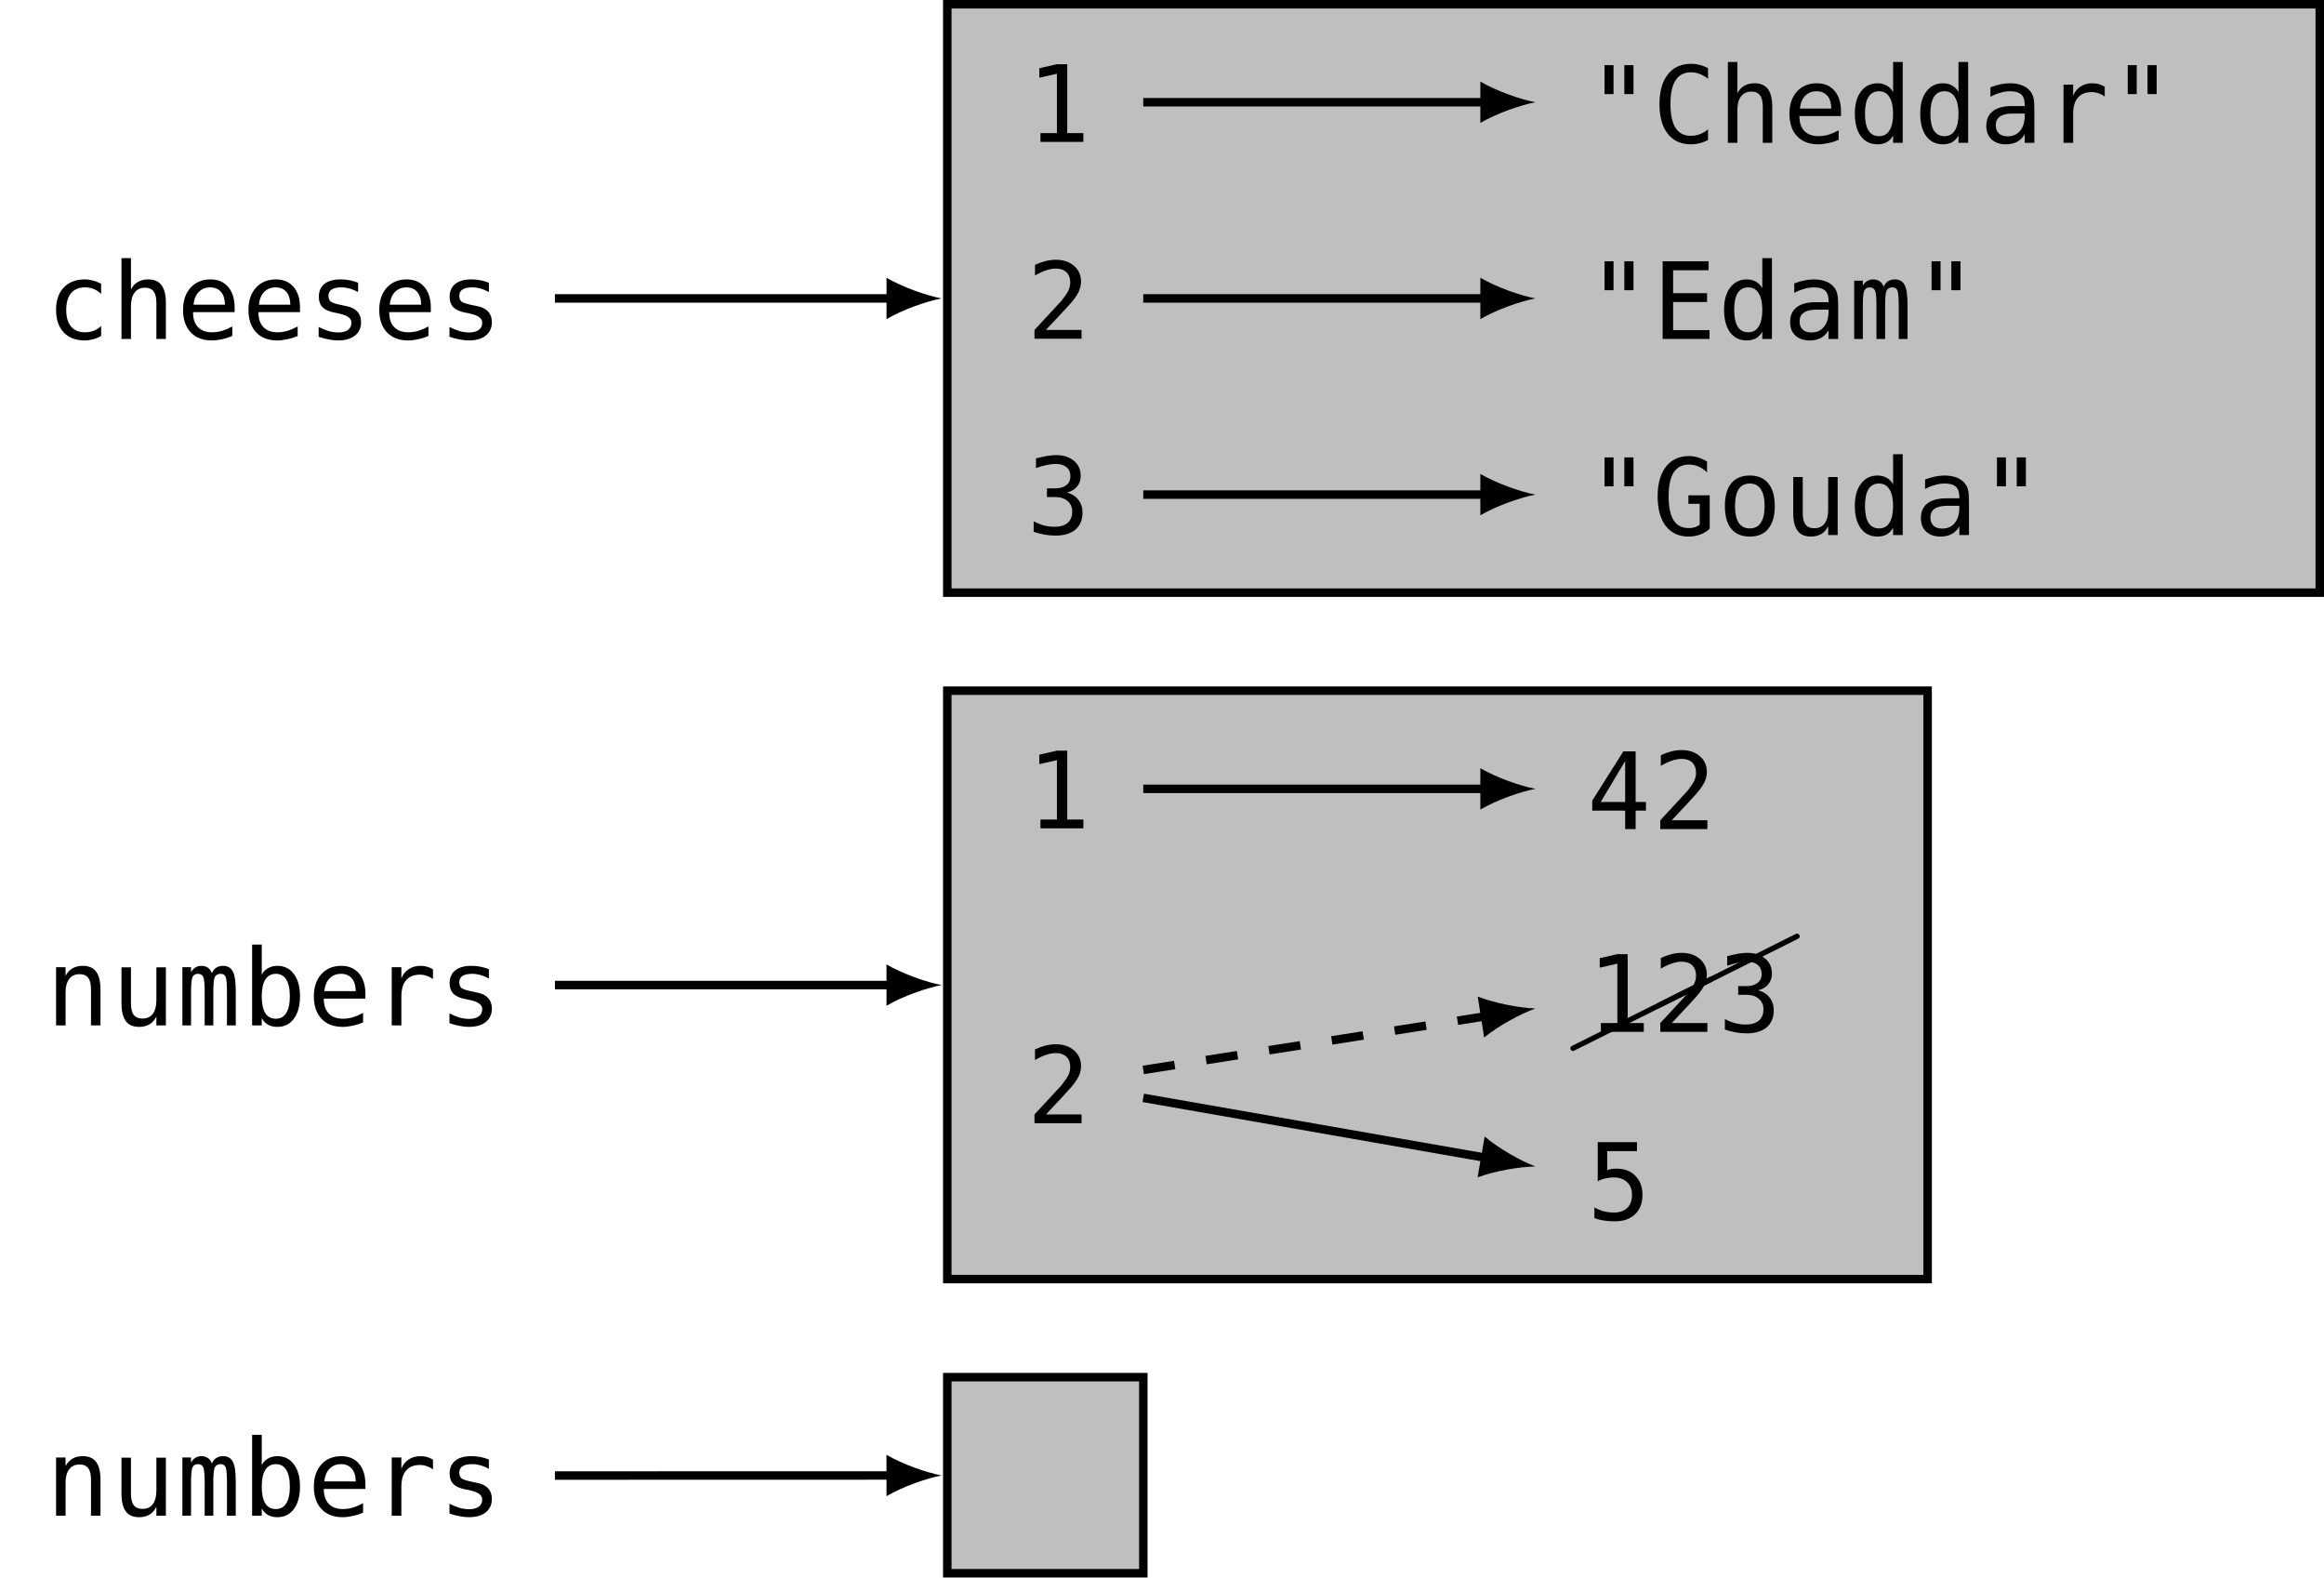
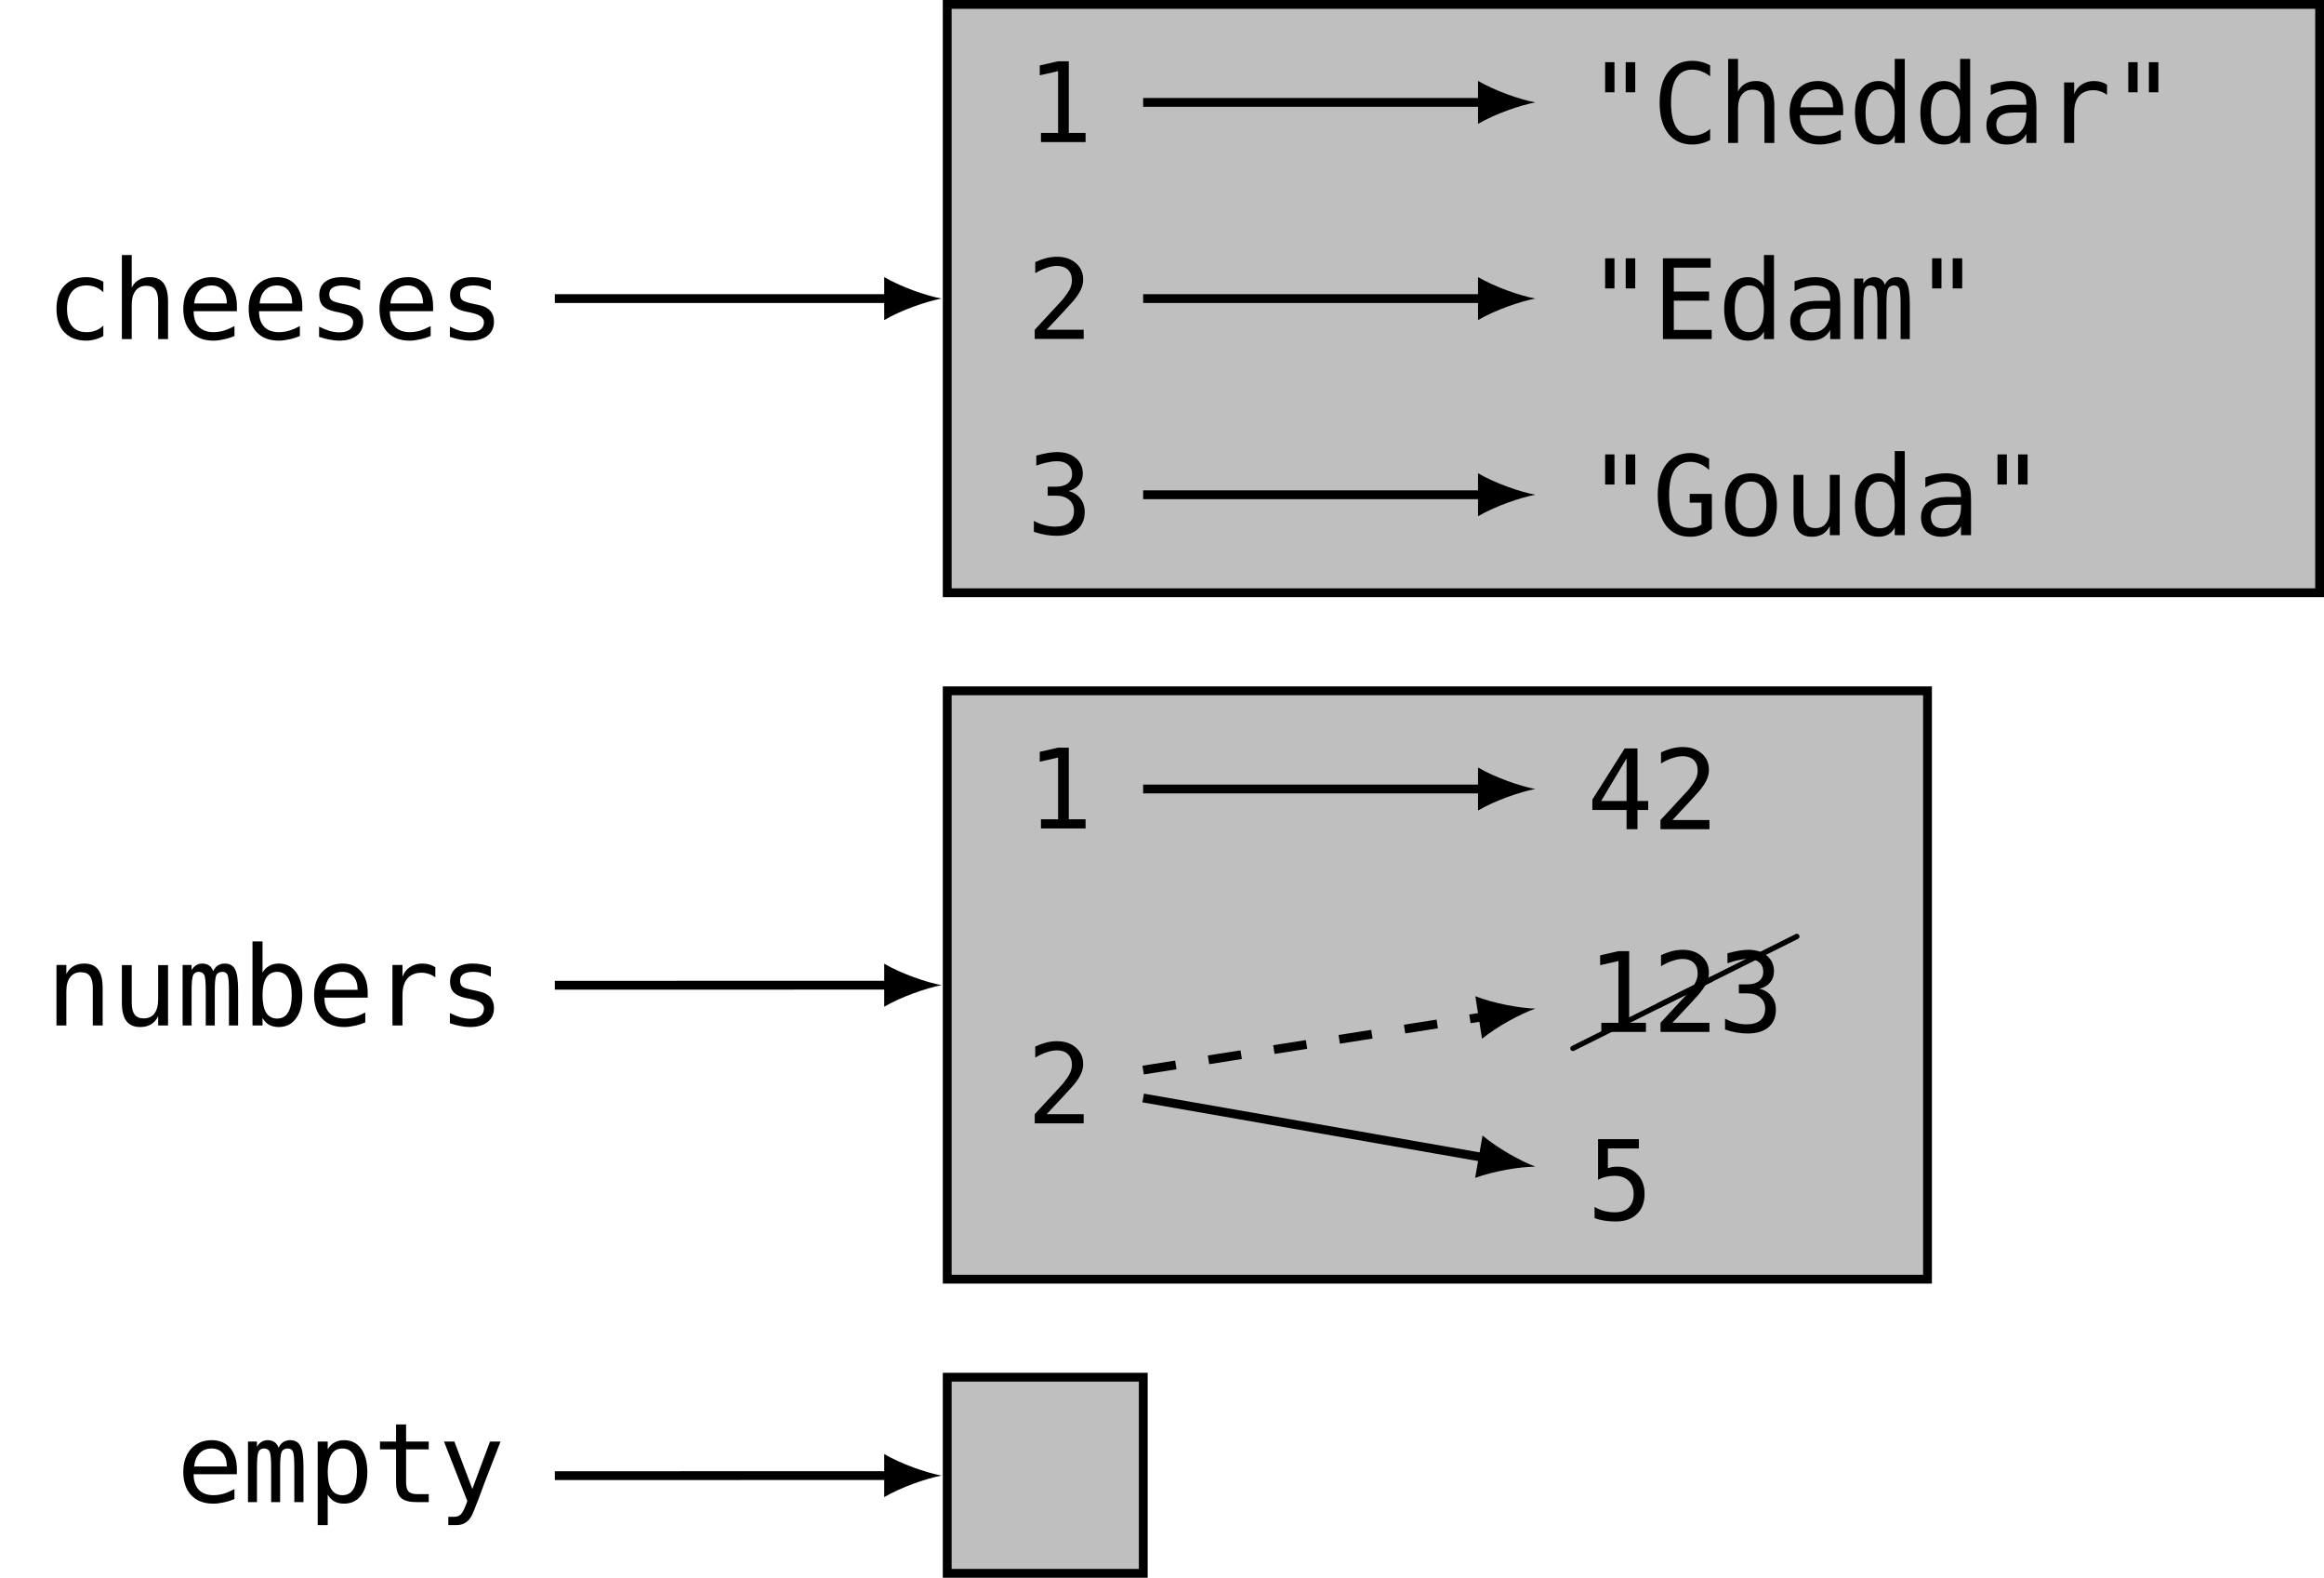
- <svg xmlns="http://www.w3.org/2000/svg" xmlns:xlink="http://www.w3.org/1999/xlink" width="218.394pt" height="148.199pt" viewBox="0 0 218.394 148.199" version="1.1">
+ <svg xmlns="http://www.w3.org/2000/svg" xmlns:xlink="http://www.w3.org/1999/xlink" width="210.009pt" height="142.529pt" viewBox="0 0 210.009 142.529" version="1.1">
  <defs>
    <g>
      <symbol overflow="visible" id="glyph0-0">
        <path style="stroke:none;" d="M 0.516 1.766 L 0.516 -7.047 L 5.516 -7.047 L 5.516 1.766 Z M 1.062 1.219 L 4.953 1.219 L 4.953 -6.484 L 1.062 -6.484 Z M 1.062 1.219 " />
      </symbol>
      <symbol overflow="visible" id="glyph0-1">
        <path style="stroke:none;" d="M 5.188 -0.281 C 4.938 -0.133 4.68 -0.031 4.422 0.031 C 4.172 0.102 3.914 0.141 3.656 0.141 C 2.812 0.141 2.148 -0.109 1.672 -0.609 C 1.191 -1.117 0.953 -1.828 0.953 -2.734 C 0.953 -3.629 1.191 -4.328 1.672 -4.828 C 2.148 -5.336 2.812 -5.594 3.656 -5.594 C 3.914 -5.594 4.172 -5.555 4.422 -5.484 C 4.672 -5.422 4.926 -5.32 5.188 -5.188 L 5.188 -4.234 C 4.945 -4.453 4.707 -4.609 4.469 -4.703 C 4.227 -4.797 3.957 -4.844 3.656 -4.844 C 3.094 -4.844 2.66 -4.66 2.359 -4.297 C 2.055 -3.93 1.906 -3.41 1.906 -2.734 C 1.906 -2.055 2.055 -1.535 2.359 -1.172 C 2.66 -0.805 3.094 -0.625 3.656 -0.625 C 3.969 -0.625 4.242 -0.672 4.484 -0.766 C 4.734 -0.859 4.969 -1.008 5.188 -1.219 Z M 5.188 -0.281 " />
      </symbol>
      <symbol overflow="visible" id="glyph0-2">
        <path style="stroke:none;" d="M 5.125 -3.391 L 5.125 0 L 4.234 0 L 4.234 -3.391 C 4.234 -3.879 4.145 -4.238 3.969 -4.469 C 3.801 -4.695 3.531 -4.812 3.156 -4.812 C 2.738 -4.812 2.414 -4.66 2.188 -4.359 C 1.957 -4.066 1.844 -3.645 1.844 -3.094 L 1.844 0 L 0.953 0 L 0.953 -7.594 L 1.844 -7.594 L 1.844 -4.656 C 2.008 -4.969 2.227 -5.203 2.5 -5.359 C 2.77 -5.516 3.094 -5.594 3.469 -5.594 C 4.031 -5.594 4.445 -5.41 4.719 -5.047 C 4.988 -4.68 5.125 -4.129 5.125 -3.391 Z M 5.125 -3.391 " />
      </symbol>
      <symbol overflow="visible" id="glyph0-3">
        <path style="stroke:none;" d="M 5.438 -2.953 L 5.438 -2.516 L 1.531 -2.516 L 1.531 -2.484 C 1.531 -1.891 1.688 -1.43 2 -1.109 C 2.312 -0.785 2.754 -0.625 3.328 -0.625 C 3.609 -0.625 3.906 -0.664 4.219 -0.75 C 4.531 -0.844 4.863 -0.984 5.219 -1.172 L 5.219 -0.281 C 4.875 -0.133 4.539 -0.031 4.219 0.031 C 3.906 0.102 3.602 0.141 3.312 0.141 C 2.457 0.141 1.789 -0.113 1.312 -0.625 C 0.832 -1.133 0.594 -1.836 0.594 -2.734 C 0.594 -3.598 0.828 -4.289 1.297 -4.812 C 1.766 -5.332 2.391 -5.594 3.172 -5.594 C 3.867 -5.594 4.422 -5.359 4.828 -4.891 C 5.234 -4.422 5.438 -3.773 5.438 -2.953 Z M 4.531 -3.219 C 4.52 -3.75 4.395 -4.148 4.156 -4.422 C 3.914 -4.703 3.578 -4.844 3.141 -4.844 C 2.703 -4.844 2.344 -4.695 2.062 -4.406 C 1.789 -4.125 1.629 -3.727 1.578 -3.219 Z M 4.531 -3.219 " />
      </symbol>
      <symbol overflow="visible" id="glyph0-4">
        <path style="stroke:none;" d="M 4.75 -5.281 L 4.75 -4.406 C 4.488 -4.551 4.227 -4.66 3.969 -4.734 C 3.707 -4.805 3.441 -4.844 3.172 -4.844 C 2.766 -4.844 2.461 -4.773 2.266 -4.641 C 2.066 -4.516 1.969 -4.316 1.969 -4.047 C 1.969 -3.805 2.039 -3.625 2.188 -3.5 C 2.344 -3.383 2.719 -3.27 3.312 -3.156 L 3.672 -3.078 C 4.117 -2.992 4.457 -2.82 4.688 -2.562 C 4.914 -2.312 5.031 -1.984 5.031 -1.578 C 5.031 -1.035 4.836 -0.613 4.453 -0.312 C 4.066 -0.008 3.535 0.141 2.859 0.141 C 2.586 0.141 2.301 0.109 2 0.047 C 1.707 -0.004 1.391 -0.086 1.047 -0.203 L 1.047 -1.125 C 1.379 -0.957 1.695 -0.828 2 -0.734 C 2.312 -0.648 2.602 -0.609 2.875 -0.609 C 3.27 -0.609 3.578 -0.688 3.797 -0.844 C 4.016 -1.008 4.125 -1.238 4.125 -1.531 C 4.125 -1.945 3.723 -2.234 2.922 -2.391 L 2.891 -2.406 L 2.547 -2.469 C 2.023 -2.57 1.645 -2.742 1.406 -2.984 C 1.176 -3.223 1.062 -3.547 1.062 -3.953 C 1.062 -4.484 1.238 -4.891 1.594 -5.172 C 1.945 -5.453 2.453 -5.594 3.109 -5.594 C 3.398 -5.594 3.68 -5.566 3.953 -5.516 C 4.223 -5.461 4.488 -5.383 4.75 -5.281 Z M 4.75 -5.281 " />
      </symbol>
      <symbol overflow="visible" id="glyph0-5">
        <path style="stroke:none;" d="M 1.312 -0.828 L 2.859 -0.828 L 2.859 -6.406 L 1.203 -6.031 L 1.203 -6.922 L 2.844 -7.297 L 3.828 -7.297 L 3.828 -0.828 L 5.344 -0.828 L 5.344 0 L 1.312 0 Z M 1.312 -0.828 " />
      </symbol>
      <symbol overflow="visible" id="glyph0-6">
        <path style="stroke:none;" d="M 4.375 -7.297 L 4.375 -4.578 L 3.516 -4.578 L 3.516 -7.297 Z M 2.5 -7.297 L 2.5 -4.578 L 1.656 -4.578 L 1.656 -7.297 Z M 2.5 -7.297 " />
      </symbol>
      <symbol overflow="visible" id="glyph0-7">
        <path style="stroke:none;" d="M 5.234 -0.266 C 4.984 -0.129 4.727 -0.031 4.469 0.031 C 4.207 0.102 3.926 0.141 3.625 0.141 C 2.695 0.141 1.973 -0.188 1.453 -0.844 C 0.93 -1.508 0.672 -2.441 0.672 -3.641 C 0.672 -4.828 0.93 -5.754 1.453 -6.422 C 1.973 -7.086 2.695 -7.422 3.625 -7.422 C 3.926 -7.422 4.207 -7.383 4.469 -7.312 C 4.727 -7.25 4.984 -7.148 5.234 -7.016 L 5.234 -6.016 C 4.992 -6.211 4.734 -6.363 4.453 -6.469 C 4.18 -6.57 3.906 -6.625 3.625 -6.625 C 2.988 -6.625 2.508 -6.375 2.188 -5.875 C 1.863 -5.383 1.703 -4.641 1.703 -3.641 C 1.703 -2.641 1.863 -1.891 2.188 -1.391 C 2.508 -0.898 2.988 -0.656 3.625 -0.656 C 3.914 -0.656 4.195 -0.707 4.469 -0.812 C 4.75 -0.914 5.004 -1.066 5.234 -1.266 Z M 5.234 -0.266 " />
      </symbol>
      <symbol overflow="visible" id="glyph0-8">
        <path style="stroke:none;" d="M 4.188 -4.766 L 4.188 -7.594 L 5.094 -7.594 L 5.094 0 L 4.188 0 L 4.188 -0.688 C 4.039 -0.414 3.844 -0.207 3.594 -0.062 C 3.344 0.07 3.055 0.141 2.734 0.141 C 2.066 0.141 1.539 -0.113 1.156 -0.625 C 0.781 -1.133 0.594 -1.844 0.594 -2.75 C 0.594 -3.633 0.785 -4.328 1.172 -4.828 C 1.555 -5.336 2.078 -5.594 2.734 -5.594 C 3.055 -5.594 3.344 -5.52 3.594 -5.375 C 3.844 -5.238 4.039 -5.035 4.188 -4.766 Z M 1.547 -2.734 C 1.547 -2.035 1.656 -1.508 1.875 -1.156 C 2.102 -0.801 2.43 -0.625 2.859 -0.625 C 3.297 -0.625 3.625 -0.801 3.844 -1.156 C 4.07 -1.508 4.188 -2.035 4.188 -2.734 C 4.188 -3.422 4.07 -3.941 3.844 -4.297 C 3.625 -4.66 3.297 -4.844 2.859 -4.844 C 2.43 -4.844 2.102 -4.664 1.875 -4.312 C 1.656 -3.957 1.547 -3.43 1.547 -2.734 Z M 1.547 -2.734 " />
      </symbol>
      <symbol overflow="visible" id="glyph0-9">
        <path style="stroke:none;" d="M 3.422 -2.75 L 3.125 -2.75 C 2.602 -2.75 2.207 -2.656 1.938 -2.469 C 1.676 -2.289 1.547 -2.02 1.547 -1.656 C 1.547 -1.32 1.645 -1.062 1.844 -0.875 C 2.039 -0.695 2.316 -0.609 2.672 -0.609 C 3.16 -0.609 3.547 -0.781 3.828 -1.125 C 4.117 -1.469 4.266 -1.941 4.266 -2.547 L 4.266 -2.75 Z M 5.172 -3.125 L 5.172 0 L 4.266 0 L 4.266 -0.812 C 4.078 -0.488 3.836 -0.25 3.547 -0.094 C 3.254 0.062 2.898 0.141 2.484 0.141 C 1.922 0.141 1.473 -0.016 1.141 -0.328 C 0.816 -0.641 0.656 -1.062 0.656 -1.594 C 0.656 -2.195 0.859 -2.656 1.266 -2.969 C 1.672 -3.289 2.27 -3.453 3.062 -3.453 L 4.266 -3.453 L 4.266 -3.594 C 4.266 -4.031 4.156 -4.348 3.938 -4.547 C 3.719 -4.742 3.367 -4.844 2.891 -4.844 C 2.586 -4.844 2.281 -4.797 1.969 -4.703 C 1.656 -4.617 1.348 -4.492 1.047 -4.328 L 1.047 -5.219 C 1.379 -5.344 1.695 -5.438 2 -5.5 C 2.312 -5.562 2.609 -5.594 2.891 -5.594 C 3.336 -5.594 3.723 -5.523 4.047 -5.391 C 4.367 -5.266 4.629 -5.066 4.828 -4.797 C 4.953 -4.641 5.039 -4.441 5.094 -4.203 C 5.145 -3.961 5.172 -3.602 5.172 -3.125 Z M 5.172 -3.125 " />
      </symbol>
      <symbol overflow="visible" id="glyph0-10">
        <path style="stroke:none;" d="M 5.641 -4.344 C 5.453 -4.488 5.254 -4.594 5.047 -4.656 C 4.848 -4.727 4.633 -4.766 4.406 -4.766 C 3.844 -4.766 3.41 -4.586 3.109 -4.234 C 2.816 -3.891 2.672 -3.383 2.672 -2.719 L 2.672 0 L 1.766 0 L 1.766 -5.469 L 2.672 -5.469 L 2.672 -4.406 C 2.816 -4.789 3.047 -5.082 3.359 -5.281 C 3.672 -5.488 4.039 -5.594 4.469 -5.594 C 4.688 -5.594 4.891 -5.566 5.078 -5.516 C 5.273 -5.461 5.461 -5.379 5.641 -5.266 Z M 5.641 -4.344 " />
      </symbol>
      <symbol overflow="visible" id="glyph0-11">
        <path style="stroke:none;" d="M 1.828 -0.828 L 5.172 -0.828 L 5.172 0 L 0.75 0 L 0.75 -0.828 C 1.352 -1.473 1.879 -2.039 2.328 -2.531 C 2.785 -3.02 3.102 -3.363 3.281 -3.562 C 3.602 -3.969 3.82 -4.289 3.938 -4.531 C 4.051 -4.781 4.109 -5.031 4.109 -5.281 C 4.109 -5.695 3.988 -6.02 3.75 -6.25 C 3.508 -6.477 3.18 -6.594 2.766 -6.594 C 2.473 -6.594 2.16 -6.535 1.828 -6.422 C 1.504 -6.316 1.16 -6.156 0.797 -5.938 L 0.797 -6.938 C 1.129 -7.094 1.457 -7.211 1.781 -7.297 C 2.113 -7.379 2.438 -7.422 2.75 -7.422 C 3.457 -7.422 4.031 -7.227 4.469 -6.844 C 4.906 -6.469 5.125 -5.973 5.125 -5.359 C 5.125 -5.047 5.051 -4.734 4.906 -4.422 C 4.758 -4.109 4.523 -3.766 4.203 -3.391 C 4.016 -3.18 3.75 -2.891 3.406 -2.516 C 3.062 -2.141 2.535 -1.578 1.828 -0.828 Z M 1.828 -0.828 " />
      </symbol>
      <symbol overflow="visible" id="glyph0-12">
        <path style="stroke:none;" d="M 0.969 -7.297 L 5.281 -7.297 L 5.281 -6.453 L 1.953 -6.453 L 1.953 -4.297 L 5.141 -4.297 L 5.141 -3.469 L 1.953 -3.469 L 1.953 -0.828 L 5.375 -0.828 L 5.375 0 L 0.969 0 Z M 0.969 -7.297 " />
      </symbol>
      <symbol overflow="visible" id="glyph0-13">
        <path style="stroke:none;" d="M 3.297 -4.906 C 3.41 -5.145 3.551 -5.316 3.719 -5.422 C 3.895 -5.535 4.102 -5.594 4.344 -5.594 C 4.781 -5.594 5.086 -5.422 5.266 -5.078 C 5.453 -4.742 5.547 -4.109 5.547 -3.172 L 5.547 0 L 4.719 0 L 4.719 -3.125 C 4.719 -3.895 4.676 -4.375 4.594 -4.562 C 4.508 -4.75 4.352 -4.844 4.125 -4.844 C 3.863 -4.844 3.68 -4.742 3.578 -4.547 C 3.484 -4.348 3.438 -3.875 3.438 -3.125 L 3.438 0 L 2.625 0 L 2.625 -3.125 C 2.625 -3.906 2.578 -4.383 2.484 -4.562 C 2.391 -4.75 2.223 -4.844 1.984 -4.844 C 1.742 -4.844 1.578 -4.742 1.484 -4.547 C 1.391 -4.348 1.344 -3.875 1.344 -3.125 L 1.344 0 L 0.531 0 L 0.531 -5.469 L 1.344 -5.469 L 1.344 -5 C 1.457 -5.195 1.594 -5.344 1.75 -5.438 C 1.914 -5.539 2.098 -5.594 2.297 -5.594 C 2.547 -5.594 2.754 -5.535 2.922 -5.422 C 3.086 -5.316 3.211 -5.145 3.297 -4.906 Z M 3.297 -4.906 " />
      </symbol>
      <symbol overflow="visible" id="glyph0-14">
        <path style="stroke:none;" d="M 3.797 -3.906 C 4.266 -3.781 4.625 -3.551 4.875 -3.219 C 5.133 -2.895 5.266 -2.492 5.266 -2.016 C 5.266 -1.336 5.039 -0.805 4.594 -0.422 C 4.145 -0.047 3.52 0.141 2.719 0.141 C 2.383 0.141 2.039 0.109 1.688 0.047 C 1.344 -0.016 1.004 -0.102 0.672 -0.219 L 0.672 -1.203 C 1.004 -1.023 1.332 -0.895 1.656 -0.812 C 1.977 -0.727 2.297 -0.688 2.609 -0.688 C 3.148 -0.688 3.566 -0.805 3.859 -1.047 C 4.148 -1.297 4.297 -1.648 4.297 -2.109 C 4.297 -2.535 4.148 -2.867 3.859 -3.109 C 3.566 -3.359 3.176 -3.484 2.688 -3.484 L 1.922 -3.484 L 1.922 -4.297 L 2.688 -4.297 C 3.133 -4.297 3.484 -4.395 3.734 -4.594 C 3.992 -4.789 4.125 -5.07 4.125 -5.438 C 4.125 -5.801 4.004 -6.082 3.766 -6.281 C 3.523 -6.488 3.191 -6.594 2.766 -6.594 C 2.473 -6.594 2.172 -6.555 1.859 -6.484 C 1.547 -6.422 1.223 -6.328 0.891 -6.203 L 0.891 -7.109 C 1.285 -7.211 1.633 -7.289 1.938 -7.344 C 2.25 -7.395 2.523 -7.422 2.766 -7.422 C 3.473 -7.422 4.035 -7.242 4.453 -6.891 C 4.879 -6.535 5.094 -6.062 5.094 -5.469 C 5.094 -5.07 4.977 -4.738 4.75 -4.469 C 4.531 -4.195 4.211 -4.008 3.797 -3.906 Z M 3.797 -3.906 " />
      </symbol>
      <symbol overflow="visible" id="glyph0-15">
        <path style="stroke:none;" d="M 5.391 -0.594 C 5.129 -0.352 4.832 -0.172 4.5 -0.047 C 4.164 0.078 3.805 0.141 3.422 0.141 C 2.504 0.141 1.785 -0.188 1.266 -0.844 C 0.754 -1.508 0.5 -2.441 0.5 -3.641 C 0.5 -4.828 0.758 -5.754 1.281 -6.422 C 1.801 -7.086 2.523 -7.422 3.453 -7.422 C 3.754 -7.422 4.047 -7.375 4.328 -7.281 C 4.609 -7.195 4.879 -7.07 5.141 -6.906 L 5.141 -5.891 C 4.879 -6.141 4.609 -6.32 4.328 -6.438 C 4.055 -6.562 3.766 -6.625 3.453 -6.625 C 2.805 -6.625 2.32 -6.375 2 -5.875 C 1.688 -5.375 1.531 -4.629 1.531 -3.641 C 1.531 -2.629 1.688 -1.879 2 -1.391 C 2.312 -0.898 2.785 -0.656 3.422 -0.656 C 3.641 -0.656 3.832 -0.68 4 -0.734 C 4.164 -0.785 4.316 -0.863 4.453 -0.969 L 4.453 -2.938 L 3.391 -2.938 L 3.391 -3.734 L 5.391 -3.734 Z M 5.391 -0.594 " />
      </symbol>
      <symbol overflow="visible" id="glyph0-16">
        <path style="stroke:none;" d="M 3.016 -4.844 C 2.555 -4.844 2.207 -4.664 1.969 -4.312 C 1.738 -3.957 1.625 -3.43 1.625 -2.734 C 1.625 -2.035 1.738 -1.508 1.969 -1.156 C 2.207 -0.801 2.555 -0.625 3.016 -0.625 C 3.473 -0.625 3.816 -0.801 4.047 -1.156 C 4.285 -1.508 4.406 -2.035 4.406 -2.734 C 4.406 -3.43 4.285 -3.957 4.047 -4.312 C 3.816 -4.664 3.473 -4.844 3.016 -4.844 Z M 3.016 -5.594 C 3.766 -5.594 4.344 -5.348 4.75 -4.859 C 5.156 -4.367 5.359 -3.66 5.359 -2.734 C 5.359 -1.797 5.156 -1.082 4.75 -0.594 C 4.352 -0.102 3.773 0.141 3.016 0.141 C 2.254 0.141 1.672 -0.102 1.266 -0.594 C 0.867 -1.082 0.672 -1.797 0.672 -2.734 C 0.672 -3.66 0.867 -4.367 1.266 -4.859 C 1.672 -5.348 2.254 -5.594 3.016 -5.594 Z M 3.016 -5.594 " />
      </symbol>
      <symbol overflow="visible" id="glyph0-17">
        <path style="stroke:none;" d="M 0.953 -2.078 L 0.953 -5.453 L 1.844 -5.453 L 1.844 -2.078 C 1.844 -1.578 1.93 -1.211 2.109 -0.984 C 2.285 -0.754 2.555 -0.641 2.922 -0.641 C 3.348 -0.641 3.672 -0.785 3.891 -1.078 C 4.117 -1.379 4.234 -1.812 4.234 -2.375 L 4.234 -5.453 L 5.125 -5.453 L 5.125 0 L 4.234 0 L 4.234 -0.828 C 4.066 -0.504 3.848 -0.258 3.578 -0.094 C 3.305 0.062 2.984 0.141 2.609 0.141 C 2.047 0.141 1.629 -0.039 1.359 -0.406 C 1.086 -0.77 0.953 -1.328 0.953 -2.078 Z M 0.953 -2.078 " />
      </symbol>
      <symbol overflow="visible" id="glyph0-18">
        <path style="stroke:none;" d="M 5.125 -3.391 L 5.125 0 L 4.234 0 L 4.234 -3.391 C 4.234 -3.879 4.145 -4.238 3.969 -4.469 C 3.801 -4.695 3.531 -4.812 3.156 -4.812 C 2.738 -4.812 2.414 -4.66 2.188 -4.359 C 1.957 -4.066 1.844 -3.645 1.844 -3.094 L 1.844 0 L 0.953 0 L 0.953 -5.469 L 1.844 -5.469 L 1.844 -4.656 C 2.008 -4.969 2.227 -5.203 2.5 -5.359 C 2.77 -5.516 3.094 -5.594 3.469 -5.594 C 4.031 -5.594 4.445 -5.41 4.719 -5.047 C 4.988 -4.68 5.125 -4.129 5.125 -3.391 Z M 5.125 -3.391 " />
      </symbol>
      <symbol overflow="visible" id="glyph0-19">
        <path style="stroke:none;" d="M 4.484 -2.734 C 4.484 -3.43 4.367 -3.957 4.141 -4.312 C 3.922 -4.664 3.598 -4.844 3.172 -4.844 C 2.734 -4.844 2.398 -4.66 2.172 -4.297 C 1.953 -3.941 1.844 -3.422 1.844 -2.734 C 1.844 -2.035 1.953 -1.508 2.172 -1.156 C 2.398 -0.801 2.734 -0.625 3.172 -0.625 C 3.598 -0.625 3.922 -0.801 4.141 -1.156 C 4.367 -1.508 4.484 -2.035 4.484 -2.734 Z M 1.844 -4.766 C 1.988 -5.035 2.188 -5.238 2.438 -5.375 C 2.688 -5.52 2.977 -5.594 3.312 -5.594 C 3.969 -5.594 4.484 -5.336 4.859 -4.828 C 5.242 -4.328 5.438 -3.633 5.438 -2.75 C 5.438 -1.844 5.242 -1.133 4.859 -0.625 C 4.484 -0.113 3.961 0.141 3.297 0.141 C 2.973 0.141 2.688 0.07 2.438 -0.062 C 2.188 -0.207 1.988 -0.414 1.844 -0.688 L 1.844 0 L 0.938 0 L 0.938 -7.594 L 1.844 -7.594 Z M 1.844 -4.766 " />
      </symbol>
      <symbol overflow="visible" id="glyph0-20">
        <path style="stroke:none;" d="M 3.594 -6.391 L 1.297 -2.547 L 3.594 -2.547 Z M 3.422 -7.297 L 4.578 -7.297 L 4.578 -2.547 L 5.547 -2.547 L 5.547 -1.734 L 4.578 -1.734 L 4.578 0 L 3.594 0 L 3.594 -1.734 L 0.5 -1.734 L 0.5 -2.672 Z M 3.422 -7.297 " />
      </symbol>
      <symbol overflow="visible" id="glyph0-21">
        <path style="stroke:none;" d="M 1.016 -7.297 L 4.703 -7.297 L 4.703 -6.453 L 1.906 -6.453 L 1.906 -4.672 C 2.051 -4.723 2.191 -4.758 2.328 -4.781 C 2.473 -4.801 2.617 -4.812 2.766 -4.812 C 3.516 -4.812 4.109 -4.586 4.547 -4.141 C 4.992 -3.703 5.219 -3.102 5.219 -2.344 C 5.219 -1.57 4.984 -0.961 4.516 -0.516 C 4.055 -0.078 3.426 0.141 2.625 0.141 C 2.238 0.141 1.883 0.113 1.562 0.062 C 1.238 0.008 0.953 -0.066 0.703 -0.172 L 0.703 -1.172 C 0.992 -1.004 1.289 -0.879 1.594 -0.797 C 1.906 -0.723 2.219 -0.688 2.531 -0.688 C 3.07 -0.688 3.488 -0.828 3.781 -1.109 C 4.082 -1.398 4.234 -1.812 4.234 -2.344 C 4.234 -2.863 4.078 -3.266 3.766 -3.547 C 3.461 -3.836 3.039 -3.984 2.5 -3.984 C 2.238 -3.984 1.984 -3.953 1.734 -3.891 C 1.484 -3.836 1.242 -3.75 1.016 -3.625 Z M 1.016 -7.297 " />
      </symbol>
+       <symbol overflow="visible" id="glyph0-22">
+         <path style="stroke:none;" d="M 1.828 -0.688 L 1.828 2.078 L 0.922 2.078 L 0.922 -5.469 L 1.828 -5.469 L 1.828 -4.766 C 1.984 -5.035 2.18 -5.238 2.422 -5.375 C 2.672 -5.52 2.961 -5.594 3.297 -5.594 C 3.953 -5.594 4.469 -5.336 4.844 -4.828 C 5.219 -4.316 5.406 -3.609 5.406 -2.703 C 5.406 -1.816 5.219 -1.117 4.844 -0.609 C 4.469 -0.109 3.953 0.141 3.297 0.141 C 2.961 0.141 2.672 0.07 2.422 -0.062 C 2.172 -0.207 1.973 -0.414 1.828 -0.688 Z M 4.469 -2.734 C 4.469 -3.43 4.359 -3.957 4.141 -4.312 C 3.922 -4.664 3.594 -4.844 3.156 -4.844 C 2.719 -4.844 2.383 -4.66 2.156 -4.297 C 1.938 -3.941 1.828 -3.422 1.828 -2.734 C 1.828 -2.035 1.938 -1.508 2.156 -1.156 C 2.383 -0.801 2.719 -0.625 3.156 -0.625 C 3.594 -0.625 3.922 -0.801 4.141 -1.156 C 4.359 -1.508 4.469 -2.035 4.469 -2.734 Z M 4.469 -2.734 " />
+       </symbol>
+       <symbol overflow="visible" id="glyph0-23">
+         <path style="stroke:none;" d="M 3 -7.016 L 3 -5.469 L 5.047 -5.469 L 5.047 -4.766 L 3 -4.766 L 3 -1.797 C 3 -1.398 3.07 -1.117 3.219 -0.953 C 3.375 -0.797 3.645 -0.719 4.031 -0.719 L 5.047 -0.719 L 5.047 0 L 3.938 0 C 3.27 0 2.797 -0.133 2.516 -0.406 C 2.234 -0.676 2.094 -1.141 2.094 -1.797 L 2.094 -4.766 L 0.641 -4.766 L 0.641 -5.469 L 2.094 -5.469 L 2.094 -7.016 Z M 3 -7.016 " />
+       </symbol>
+       <symbol overflow="visible" id="glyph0-24">
+         <path style="stroke:none;" d="M 4.188 -1.766 C 4.039 -1.379 3.852 -0.875 3.625 -0.25 C 3.301 0.602 3.082 1.125 2.969 1.312 C 2.82 1.57 2.633 1.766 2.406 1.891 C 2.188 2.016 1.926 2.078 1.625 2.078 L 0.906 2.078 L 0.906 1.328 L 1.438 1.328 C 1.695 1.328 1.898 1.25 2.047 1.094 C 2.203 0.945 2.395 0.551 2.625 -0.094 L 0.516 -5.469 L 1.453 -5.469 L 3.078 -1.188 L 4.672 -5.469 L 5.625 -5.469 Z M 4.188 -1.766 " />
+       </symbol>
      <symbol overflow="visible" id="glyph1-0">
        <path style="stroke:none;" d="" />
      </symbol>
      <symbol overflow="visible" id="glyph1-1">
-         <path style="stroke:none;" d="M 13.062 -6.25 C 13.141 -6.281 13.219 -6.375 13.219 -6.469 C 13.219 -6.625 13.094 -6.734 12.953 -6.734 C 12.906 -6.734 12.859 -6.719 12.844 -6.703 L -0.109 -0.219 C -0.188 -0.188 -0.266 -0.094 -0.266 0 C -0.266 0.141 -0.141 0.266 0 0.266 C 0.031 0.266 0.078 0.25 0.109 0.219 Z M 13.062 -6.25 " />
+         <path style="stroke:none;" d="M 12.547 -6 C 12.641 -6.047 12.703 -6.125 12.703 -6.219 C 12.703 -6.359 12.594 -6.469 12.453 -6.469 C 12.406 -6.469 12.359 -6.469 12.344 -6.438 L -0.094 -0.219 C -0.188 -0.172 -0.25 -0.094 -0.25 0 C -0.25 0.141 -0.141 0.25 0 0.25 C 0.031 0.25 0.078 0.234 0.094 0.219 Z M 12.547 -6 " />
      </symbol>
    </g>
  </defs>
  <g id="surface1">
    <g style="fill:rgb(0%,0%,0%);fill-opacity:1;">
-       <use xlink:href="#glyph0-1" x="4.317" y="31.842" />
-       <use xlink:href="#glyph0-2" x="10.463" y="31.842" />
-       <use xlink:href="#glyph0-3" x="16.609" y="31.842" />
-       <use xlink:href="#glyph0-3" x="22.754" y="31.842" />
-       <use xlink:href="#glyph0-4" x="28.9" y="31.842" />
-       <use xlink:href="#glyph0-3" x="35.046" y="31.842" />
-       <use xlink:href="#glyph0-4" x="41.192" y="31.842" />
+       <use xlink:href="#glyph0-1" x="4.151" y="30.632" />
+       <use xlink:href="#glyph0-2" x="10.06" y="30.632" />
+       <use xlink:href="#glyph0-3" x="15.97" y="30.632" />
+       <use xlink:href="#glyph0-3" x="21.879" y="30.632" />
+       <use xlink:href="#glyph0-4" x="27.789" y="30.632" />
+       <use xlink:href="#glyph0-3" x="33.698" y="30.632" />
+       <use xlink:href="#glyph0-4" x="39.607" y="30.632" />
    </g>
-     <path style="fill-rule:nonzero;fill:rgb(75%,75%,75%);fill-opacity:1;stroke-width:0.797;stroke-linecap:butt;stroke-linejoin:miter;stroke:rgb(0%,0%,0%);stroke-opacity:1;stroke-miterlimit:10;" d="M 64.489 27.638 L -64.487 27.638 L -64.487 -27.64 L 64.489 -27.64 Z M 64.489 27.638 " transform="matrix(1,0,0,-1,153.507,28.036)" />
+     <path style="fill-rule:nonzero;fill:rgb(75%,75%,75%);fill-opacity:1;stroke-width:0.797;stroke-linecap:butt;stroke-linejoin:miter;stroke:rgb(0%,0%,0%);stroke-opacity:1;stroke-miterlimit:10;" d="M 62.01 26.575 L -62.009 26.575 L -62.009 -26.574 L 62.01 -26.574 Z M 62.01 26.575 " transform="matrix(1,0,0,-1,147.603,26.973)" />
    <g style="fill:rgb(0%,0%,0%);fill-opacity:1;">
-       <use xlink:href="#glyph0-5" x="96.464" y="13.332" />
+       <use xlink:href="#glyph0-5" x="92.754" y="12.834" />
    </g>
    <g style="fill:rgb(0%,0%,0%);fill-opacity:1;">
-       <use xlink:href="#glyph0-6" x="149.129" y="13.417" />
-       <use xlink:href="#glyph0-7" x="155.275" y="13.417" />
-       <use xlink:href="#glyph0-2" x="161.421" y="13.417" />
-       <use xlink:href="#glyph0-3" x="167.566" y="13.417" />
-       <use xlink:href="#glyph0-8" x="173.712" y="13.417" />
-       <use xlink:href="#glyph0-8" x="179.858" y="13.417" />
-       <use xlink:href="#glyph0-9" x="186.004" y="13.417" />
-       <use xlink:href="#glyph0-10" x="192.149" y="13.417" />
-       <use xlink:href="#glyph0-6" x="198.295" y="13.417" />
+       <use xlink:href="#glyph0-6" x="143.393" y="12.915" />
+       <use xlink:href="#glyph0-7" x="149.302" y="12.915" />
+       <use xlink:href="#glyph0-2" x="155.212" y="12.915" />
+       <use xlink:href="#glyph0-3" x="161.121" y="12.915" />
+       <use xlink:href="#glyph0-8" x="167.031" y="12.915" />
+       <use xlink:href="#glyph0-8" x="172.94" y="12.915" />
+       <use xlink:href="#glyph0-9" x="178.849" y="12.915" />
+       <use xlink:href="#glyph0-10" x="184.759" y="12.915" />
+       <use xlink:href="#glyph0-6" x="190.668" y="12.915" />
    </g>
    <g style="fill:rgb(0%,0%,0%);fill-opacity:1;">
-       <use xlink:href="#glyph0-11" x="96.464" y="31.824" />
+       <use xlink:href="#glyph0-11" x="92.754" y="30.615" />
    </g>
    <g style="fill:rgb(0%,0%,0%);fill-opacity:1;">
-       <use xlink:href="#glyph0-6" x="149.129" y="31.842" />
-       <use xlink:href="#glyph0-12" x="155.275" y="31.842" />
-       <use xlink:href="#glyph0-8" x="161.421" y="31.842" />
-       <use xlink:href="#glyph0-9" x="167.566" y="31.842" />
-       <use xlink:href="#glyph0-13" x="173.712" y="31.842" />
-       <use xlink:href="#glyph0-6" x="179.858" y="31.842" />
+       <use xlink:href="#glyph0-6" x="143.393" y="30.632" />
+       <use xlink:href="#glyph0-12" x="149.302" y="30.632" />
+       <use xlink:href="#glyph0-8" x="155.212" y="30.632" />
+       <use xlink:href="#glyph0-9" x="161.121" y="30.632" />
+       <use xlink:href="#glyph0-13" x="167.031" y="30.632" />
+       <use xlink:href="#glyph0-6" x="172.94" y="30.632" />
    </g>
    <g style="fill:rgb(0%,0%,0%);fill-opacity:1;">
-       <use xlink:href="#glyph0-14" x="96.464" y="50.177" />
+       <use xlink:href="#glyph0-14" x="92.754" y="48.262" />
    </g>
    <g style="fill:rgb(0%,0%,0%);fill-opacity:1;">
-       <use xlink:href="#glyph0-6" x="149.129" y="50.267" />
-       <use xlink:href="#glyph0-15" x="155.275" y="50.267" />
-       <use xlink:href="#glyph0-16" x="161.421" y="50.267" />
-       <use xlink:href="#glyph0-17" x="167.566" y="50.267" />
-       <use xlink:href="#glyph0-8" x="173.712" y="50.267" />
-       <use xlink:href="#glyph0-9" x="179.858" y="50.267" />
-       <use xlink:href="#glyph0-6" x="186.004" y="50.267" />
+       <use xlink:href="#glyph0-6" x="143.393" y="48.349" />
+       <use xlink:href="#glyph0-15" x="149.302" y="48.349" />
+       <use xlink:href="#glyph0-16" x="155.212" y="48.349" />
+       <use xlink:href="#glyph0-17" x="161.121" y="48.349" />
+       <use xlink:href="#glyph0-8" x="167.031" y="48.349" />
+       <use xlink:href="#glyph0-9" x="172.94" y="48.349" />
+       <use xlink:href="#glyph0-6" x="178.849" y="48.349" />
    </g>
-     <path style="fill:none;stroke-width:0.797;stroke-linecap:butt;stroke-linejoin:miter;stroke:rgb(0%,0%,0%);stroke-opacity:1;stroke-miterlimit:10;" d="M -101.359 0.001 L -69.683 0.001 " transform="matrix(1,0,0,-1,153.507,28.036)" />
-     <path style=" stroke:none;fill-rule:nonzero;fill:rgb(0%,0%,0%);fill-opacity:1;" d="M 88.488 28.035 C 87.105 27.777 84.859 27 83.309 26.094 L 83.309 29.98 C 84.859 29.07 87.105 28.297 88.488 28.035 " />
-     <path style="fill:none;stroke-width:0.797;stroke-linecap:butt;stroke-linejoin:miter;stroke:rgb(0%,0%,0%);stroke-opacity:1;stroke-miterlimit:10;" d="M -46.073 18.431 L -13.878 18.431 " transform="matrix(1,0,0,-1,153.507,28.036)" />
-     <path style=" stroke:none;fill-rule:nonzero;fill:rgb(0%,0%,0%);fill-opacity:1;" d="M 144.293 9.605 C 142.91 9.348 140.668 8.57 139.113 7.664 L 139.113 11.547 C 140.668 10.641 142.91 9.863 144.293 9.605 " />
-     <path style="fill:none;stroke-width:0.797;stroke-linecap:butt;stroke-linejoin:miter;stroke:rgb(0%,0%,0%);stroke-opacity:1;stroke-miterlimit:10;" d="M -46.073 0.001 L -13.878 0.001 " transform="matrix(1,0,0,-1,153.507,28.036)" />
-     <path style=" stroke:none;fill-rule:nonzero;fill:rgb(0%,0%,0%);fill-opacity:1;" d="M 144.293 28.035 C 142.91 27.777 140.668 27 139.113 26.094 L 139.113 29.98 C 140.668 29.07 142.91 28.297 144.293 28.035 " />
-     <path style="fill:none;stroke-width:0.797;stroke-linecap:butt;stroke-linejoin:miter;stroke:rgb(0%,0%,0%);stroke-opacity:1;stroke-miterlimit:10;" d="M -46.073 -18.429 L -13.878 -18.429 " transform="matrix(1,0,0,-1,153.507,28.036)" />
-     <path style=" stroke:none;fill-rule:nonzero;fill:rgb(0%,0%,0%);fill-opacity:1;" d="M 144.293 46.465 C 142.91 46.207 140.668 45.43 139.113 44.523 L 139.113 48.41 C 140.668 47.5 142.91 46.727 144.293 46.465 " />
+     <path style="fill:none;stroke-width:0.797;stroke-linecap:butt;stroke-linejoin:miter;stroke:rgb(0%,0%,0%);stroke-opacity:1;stroke-miterlimit:10;" d="M -97.466 0 L -67.185 0 " transform="matrix(1,0,0,-1,147.603,26.973)" />
+     <path style=" stroke:none;fill-rule:nonzero;fill:rgb(0%,0%,0%);fill-opacity:1;" d="M 85.082 26.973 C 83.699 26.715 81.457 25.938 79.902 25.031 L 79.902 28.914 C 81.457 28.008 83.699 27.23 85.082 26.973 " />
+     <path style="fill:none;stroke-width:0.797;stroke-linecap:butt;stroke-linejoin:miter;stroke:rgb(0%,0%,0%);stroke-opacity:1;stroke-miterlimit:10;" d="M -44.302 17.723 L -13.521 17.723 " transform="matrix(1,0,0,-1,147.603,26.973)" />
+     <path style=" stroke:none;fill-rule:nonzero;fill:rgb(0%,0%,0%);fill-opacity:1;" d="M 138.742 9.25 C 137.359 8.992 135.117 8.215 133.562 7.309 L 133.562 11.191 C 135.117 10.285 137.359 9.508 138.742 9.25 " />
+     <path style="fill:none;stroke-width:0.797;stroke-linecap:butt;stroke-linejoin:miter;stroke:rgb(0%,0%,0%);stroke-opacity:1;stroke-miterlimit:10;" d="M -44.302 0 L -13.521 0 " transform="matrix(1,0,0,-1,147.603,26.973)" />
+     <path style=" stroke:none;fill-rule:nonzero;fill:rgb(0%,0%,0%);fill-opacity:1;" d="M 138.742 26.973 C 137.359 26.715 135.117 25.938 133.562 25.031 L 133.562 28.914 C 135.117 28.008 137.359 27.23 138.742 26.973 " />
+     <path style="fill:none;stroke-width:0.797;stroke-linecap:butt;stroke-linejoin:miter;stroke:rgb(0%,0%,0%);stroke-opacity:1;stroke-miterlimit:10;" d="M -44.302 -17.722 L -13.521 -17.722 " transform="matrix(1,0,0,-1,147.603,26.973)" />
+     <path style=" stroke:none;fill-rule:nonzero;fill:rgb(0%,0%,0%);fill-opacity:1;" d="M 138.742 44.695 C 137.359 44.438 135.117 43.66 133.562 42.754 L 133.562 46.637 C 135.117 45.73 137.359 44.953 138.742 44.695 " />
    <g style="fill:rgb(0%,0%,0%);fill-opacity:1;">
-       <use xlink:href="#glyph0-18" x="4.317" y="96.33" />
-       <use xlink:href="#glyph0-17" x="10.463" y="96.33" />
-       <use xlink:href="#glyph0-13" x="16.609" y="96.33" />
-       <use xlink:href="#glyph0-19" x="22.754" y="96.33" />
-       <use xlink:href="#glyph0-3" x="28.9" y="96.33" />
-       <use xlink:href="#glyph0-10" x="35.046" y="96.33" />
-       <use xlink:href="#glyph0-4" x="41.192" y="96.33" />
+       <use xlink:href="#glyph0-18" x="4.151" y="92.64" />
+       <use xlink:href="#glyph0-17" x="10.06" y="92.64" />
+       <use xlink:href="#glyph0-13" x="15.97" y="92.64" />
+       <use xlink:href="#glyph0-19" x="21.879" y="92.64" />
+       <use xlink:href="#glyph0-3" x="27.789" y="92.64" />
+       <use xlink:href="#glyph0-10" x="33.698" y="92.64" />
+       <use xlink:href="#glyph0-4" x="39.607" y="92.64" />
    </g>
-     <path style="fill-rule:nonzero;fill:rgb(75%,75%,75%);fill-opacity:1;stroke-width:0.797;stroke-linecap:butt;stroke-linejoin:miter;stroke:rgb(0%,0%,0%);stroke-opacity:1;stroke-miterlimit:10;" d="M 27.638 -36.851 L -64.487 -36.851 L -64.487 -92.128 L 27.638 -92.128 Z M 27.638 -36.851 " transform="matrix(1,0,0,-1,153.507,28.036)" />
+     <path style="fill-rule:nonzero;fill:rgb(75%,75%,75%);fill-opacity:1;stroke-width:0.797;stroke-linecap:butt;stroke-linejoin:miter;stroke:rgb(0%,0%,0%);stroke-opacity:1;stroke-miterlimit:10;" d="M 26.577 -35.433 L -62.009 -35.433 L -62.009 -88.586 L 26.577 -88.586 Z M 26.577 -35.433 " transform="matrix(1,0,0,-1,147.603,26.973)" />
    <g style="fill:rgb(0%,0%,0%);fill-opacity:1;">
-       <use xlink:href="#glyph0-5" x="96.464" y="77.82" />
+       <use xlink:href="#glyph0-5" x="92.754" y="74.842" />
    </g>
    <g style="fill:rgb(0%,0%,0%);fill-opacity:1;">
-       <use xlink:href="#glyph0-20" x="149.129" y="77.887" />
-       <use xlink:href="#glyph0-11" x="155.275" y="77.887" />
+       <use xlink:href="#glyph0-20" x="143.393" y="74.907" />
+       <use xlink:href="#glyph0-11" x="149.302" y="74.907" />
    </g>
    <g style="fill:rgb(0%,0%,0%);fill-opacity:1;">
-       <use xlink:href="#glyph0-11" x="96.464" y="105.525" />
+       <use xlink:href="#glyph0-11" x="92.754" y="101.481" />
    </g>
    <g style="fill:rgb(0%,0%,0%);fill-opacity:1;">
-       <use xlink:href="#glyph1-1" x="147.834" y="98.477" />
+       <use xlink:href="#glyph1-1" x="142.148" y="94.704" />
    </g>
    <g style="fill:rgb(0%,0%,0%);fill-opacity:1;">
-       <use xlink:href="#glyph1-1" x="155.909" y="94.443" />
+       <use xlink:href="#glyph1-1" x="149.912" y="90.825" />
    </g>
    <g style="fill:rgb(0%,0%,0%);fill-opacity:1;">
-       <use xlink:href="#glyph0-5" x="149.129" y="96.938" />
-       <use xlink:href="#glyph0-11" x="155.275" y="96.938" />
-       <use xlink:href="#glyph0-14" x="161.421" y="96.938" />
+       <use xlink:href="#glyph0-5" x="143.393" y="93.224" />
+       <use xlink:href="#glyph0-11" x="149.302" y="93.224" />
+       <use xlink:href="#glyph0-14" x="155.212" y="93.224" />
    </g>
    <g style="fill:rgb(0%,0%,0%);fill-opacity:1;">
-       <use xlink:href="#glyph0-21" x="149.129" y="114.598" />
+       <use xlink:href="#glyph0-21" x="143.393" y="110.205" />
    </g>
-     <path style="fill:none;stroke-width:0.797;stroke-linecap:butt;stroke-linejoin:miter;stroke:rgb(0%,0%,0%);stroke-opacity:1;stroke-miterlimit:10;" d="M -101.359 -64.507 L -69.683 -64.507 " transform="matrix(1,0,0,-1,153.507,28.036)" />
-     <path style=" stroke:none;fill-rule:nonzero;fill:rgb(0%,0%,0%);fill-opacity:1;" d="M 88.488 92.543 C 87.105 92.285 84.859 91.508 83.305 90.602 L 83.309 94.484 C 84.859 93.578 87.105 92.801 88.488 92.543 " />
-     <path style="fill:none;stroke-width:0.797;stroke-linecap:butt;stroke-linejoin:miter;stroke:rgb(0%,0%,0%);stroke-opacity:1;stroke-miterlimit:10;" d="M -46.073 -46.073 L -13.878 -46.073 " transform="matrix(1,0,0,-1,153.507,28.036)" />
-     <path style=" stroke:none;fill-rule:nonzero;fill:rgb(0%,0%,0%);fill-opacity:1;" d="M 144.293 74.109 C 142.91 73.852 140.668 73.074 139.113 72.168 L 139.113 76.055 C 140.668 75.145 142.91 74.367 144.293 74.109 " />
-     <path style="fill:none;stroke-width:0.797;stroke-linecap:butt;stroke-linejoin:miter;stroke:rgb(0%,0%,0%);stroke-opacity:1;stroke-dasharray:2.989,2.989;stroke-miterlimit:10;" d="M -46.073 -72.48 L -13.827 -67.429 " transform="matrix(1,0,0,-1,153.507,28.036)" />
-     <path style=" stroke:none;fill-rule:nonzero;fill:rgb(0%,0%,0%);fill-opacity:1;" d="M 144.293 94.742 C 142.887 94.699 140.547 94.277 138.867 93.621 L 139.469 97.465 C 140.867 96.328 142.965 95.211 144.293 94.742 " />
-     <path style="fill:none;stroke-width:0.797;stroke-linecap:butt;stroke-linejoin:miter;stroke:rgb(0%,0%,0%);stroke-opacity:1;stroke-miterlimit:10;" d="M -46.073 -75.105 L -13.812 -80.745 " transform="matrix(1,0,0,-1,153.507,28.036)" />
-     <path style=" stroke:none;fill-rule:nonzero;fill:rgb(0%,0%,0%);fill-opacity:1;" d="M 144.293 109.586 C 142.977 109.094 140.895 107.938 139.52 106.777 L 138.852 110.609 C 140.539 109.98 142.887 109.602 144.293 109.586 " />
+     <path style="fill:none;stroke-width:0.797;stroke-linecap:butt;stroke-linejoin:miter;stroke:rgb(0%,0%,0%);stroke-opacity:1;stroke-miterlimit:10;" d="M -97.466 -62.031 L -67.185 -62.027 " transform="matrix(1,0,0,-1,147.603,26.973)" />
+     <path style=" stroke:none;fill-rule:nonzero;fill:rgb(0%,0%,0%);fill-opacity:1;" d="M 85.082 89 C 83.699 88.742 81.457 87.965 79.902 87.059 L 79.902 90.945 C 81.457 90.039 83.699 89.262 85.082 89 " />
+     <path style="fill:none;stroke-width:0.797;stroke-linecap:butt;stroke-linejoin:miter;stroke:rgb(0%,0%,0%);stroke-opacity:1;stroke-miterlimit:10;" d="M -44.302 -44.304 L -13.521 -44.304 " transform="matrix(1,0,0,-1,147.603,26.973)" />
+     <path style=" stroke:none;fill-rule:nonzero;fill:rgb(0%,0%,0%);fill-opacity:1;" d="M 138.742 71.277 C 137.359 71.02 135.117 70.242 133.562 69.336 L 133.562 73.219 C 135.117 72.312 137.359 71.535 138.742 71.277 " />
+     <path style="fill:none;stroke-width:0.797;stroke-linecap:butt;stroke-linejoin:miter;stroke:rgb(0%,0%,0%);stroke-opacity:1;stroke-dasharray:2.989,2.989;stroke-miterlimit:10;" d="M -44.302 -69.695 L -13.47 -64.863 " transform="matrix(1,0,0,-1,147.603,26.973)" />
+     <path style=" stroke:none;fill-rule:nonzero;fill:rgb(0%,0%,0%);fill-opacity:1;" d="M 138.742 91.117 C 137.336 91.074 134.996 90.652 133.32 89.996 L 133.922 93.84 C 135.316 92.703 137.418 91.586 138.742 91.117 " />
+     <path style="fill:none;stroke-width:0.797;stroke-linecap:butt;stroke-linejoin:miter;stroke:rgb(0%,0%,0%);stroke-opacity:1;stroke-miterlimit:10;" d="M -44.302 -72.218 L -13.458 -77.613 " transform="matrix(1,0,0,-1,147.603,26.973)" />
+     <path style=" stroke:none;fill-rule:nonzero;fill:rgb(0%,0%,0%);fill-opacity:1;" d="M 138.742 105.391 C 137.426 104.898 135.348 103.742 133.969 102.582 L 133.301 106.41 C 134.988 105.785 137.336 105.406 138.742 105.391 " />
    <g style="fill:rgb(0%,0%,0%);fill-opacity:1;">
-       <use xlink:href="#glyph0-18" x="4.317" y="142.393" />
-       <use xlink:href="#glyph0-17" x="10.463" y="142.393" />
-       <use xlink:href="#glyph0-13" x="16.609" y="142.393" />
-       <use xlink:href="#glyph0-19" x="22.754" y="142.393" />
-       <use xlink:href="#glyph0-3" x="28.9" y="142.393" />
-       <use xlink:href="#glyph0-10" x="35.046" y="142.393" />
-       <use xlink:href="#glyph0-4" x="41.192" y="142.393" />
+       <use xlink:href="#glyph0-3" x="15.968" y="135.697" />
+       <use xlink:href="#glyph0-13" x="21.877" y="135.697" />
+       <use xlink:href="#glyph0-22" x="27.787" y="135.697" />
+       <use xlink:href="#glyph0-23" x="33.696" y="135.697" />
+       <use xlink:href="#glyph0-24" x="39.606" y="135.697" />
    </g>
-     <path style="fill-rule:nonzero;fill:rgb(75%,75%,75%);fill-opacity:1;stroke-width:0.797;stroke-linecap:butt;stroke-linejoin:miter;stroke:rgb(0%,0%,0%);stroke-opacity:1;stroke-miterlimit:10;" d="M -46.066 -101.339 L -64.487 -101.339 L -64.487 -119.765 L -46.066 -119.765 Z M -46.066 -101.339 " transform="matrix(1,0,0,-1,153.507,28.036)" />
-     <path style="fill:none;stroke-width:0.797;stroke-linecap:butt;stroke-linejoin:miter;stroke:rgb(0%,0%,0%);stroke-opacity:1;stroke-miterlimit:10;" d="M -101.359 -110.585 L -69.683 -110.577 " transform="matrix(1,0,0,-1,153.507,28.036)" />
-     <path style=" stroke:none;fill-rule:nonzero;fill:rgb(0%,0%,0%);fill-opacity:1;" d="M 88.488 138.613 C 87.105 138.355 84.859 137.578 83.305 136.672 L 83.309 140.559 C 84.859 139.648 87.105 138.871 88.488 138.613 " />
+     <path style="fill-rule:nonzero;fill:rgb(75%,75%,75%);fill-opacity:1;stroke-width:0.797;stroke-linecap:butt;stroke-linejoin:miter;stroke:rgb(0%,0%,0%);stroke-opacity:1;stroke-miterlimit:10;" d="M -44.291 -97.441 L -62.009 -97.441 L -62.009 -115.16 L -44.291 -115.16 Z M -44.291 -97.441 " transform="matrix(1,0,0,-1,147.603,26.973)" />
+     <path style="fill:none;stroke-width:0.797;stroke-linecap:butt;stroke-linejoin:miter;stroke:rgb(0%,0%,0%);stroke-opacity:1;stroke-miterlimit:10;" d="M -97.466 -106.336 L -67.185 -106.328 " transform="matrix(1,0,0,-1,147.603,26.973)" />
+     <path style=" stroke:none;fill-rule:nonzero;fill:rgb(0%,0%,0%);fill-opacity:1;" d="M 85.082 133.301 C 83.699 133.043 81.457 132.266 79.902 131.359 L 79.902 135.246 C 81.457 134.34 83.699 133.562 85.082 133.301 " />
  </g>
</svg>
